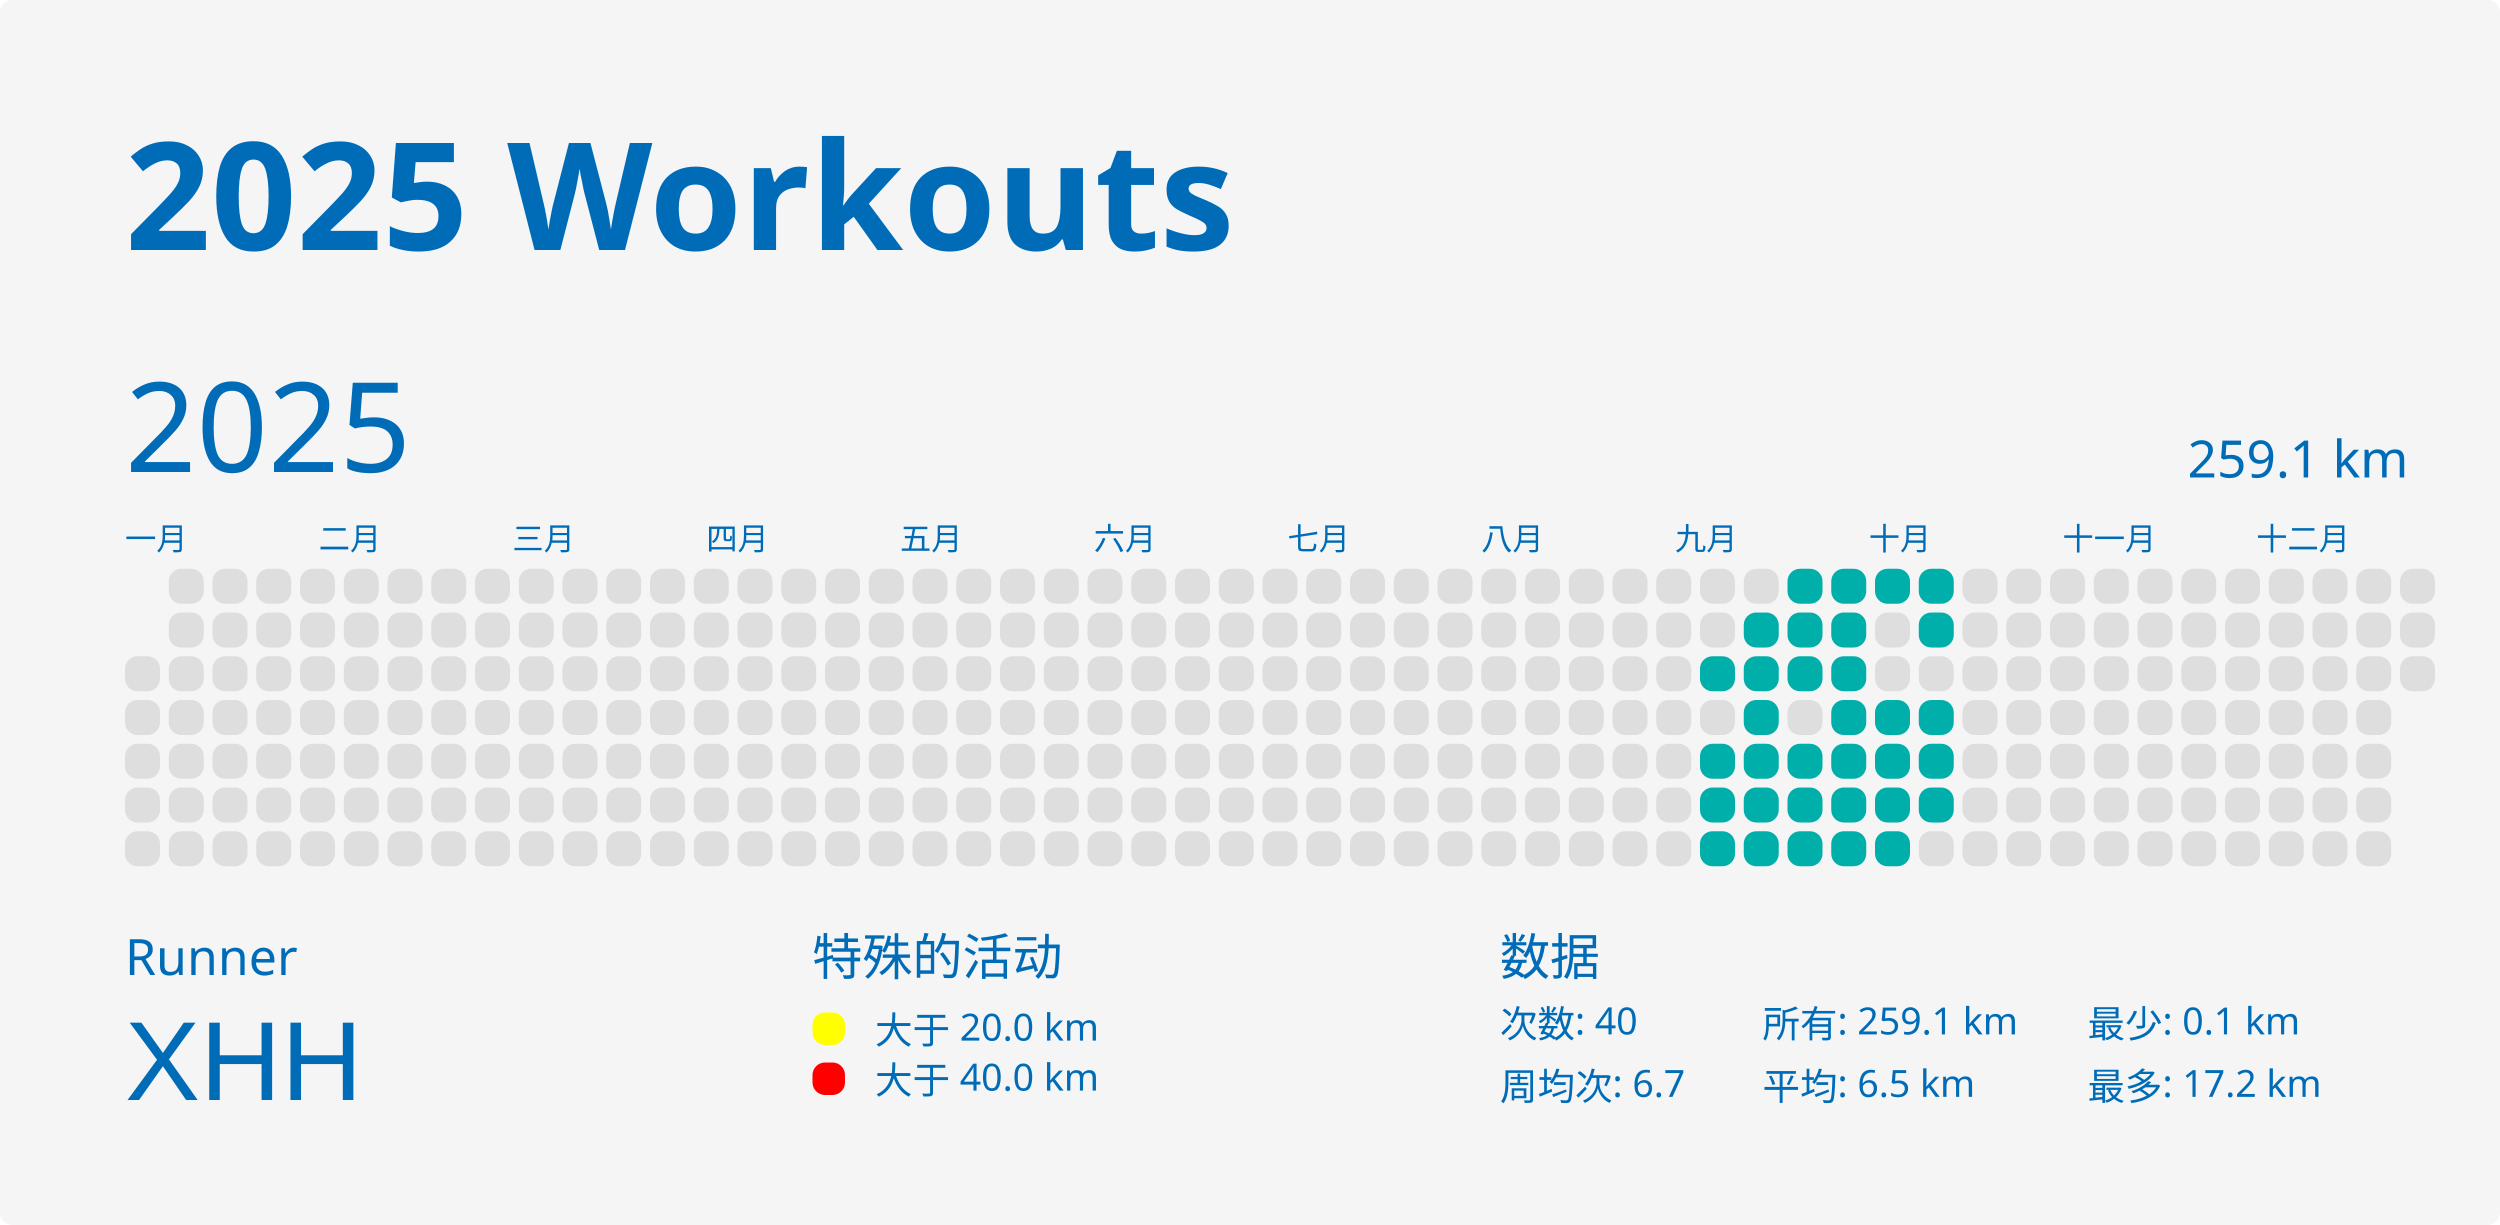
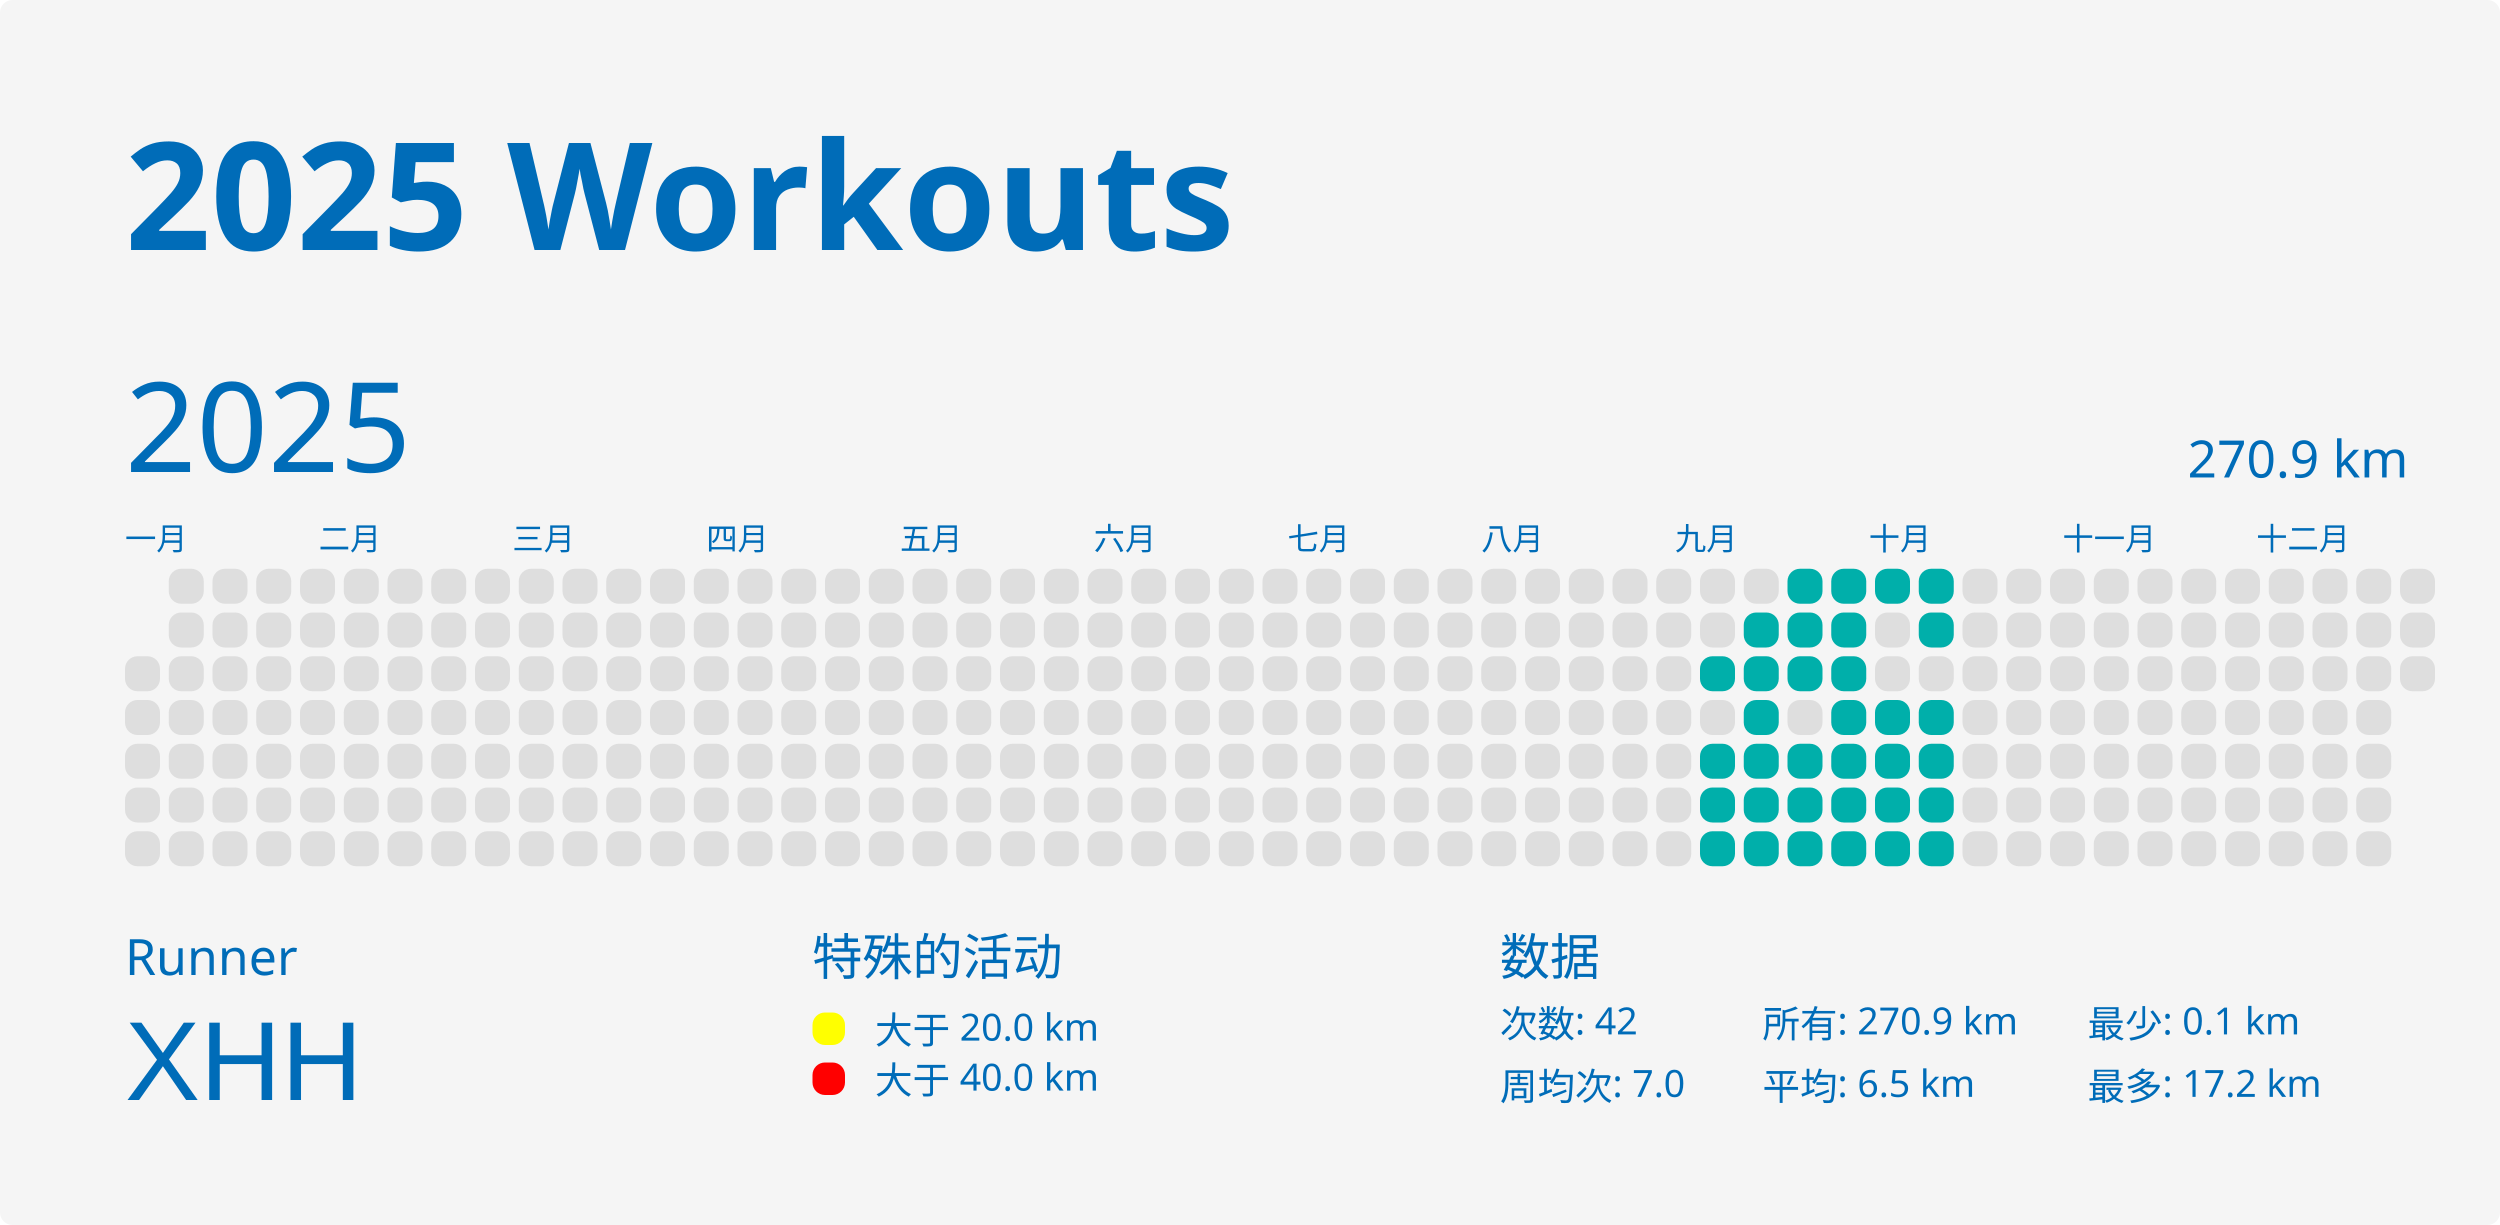
<svg xmlns="http://www.w3.org/2000/svg" baseProfile="full" height="98mm" version="1.1" viewBox="0,0,200,98" width="200mm">
  <defs />
  <rect fill="#f5f5f5" height="98" rx="1" ry="1" width="200" x="0" y="0" />
  <text fill="#006cb8" style="font-size:12px; font-family:MGI-Regular; font-weight:bold;" x="10" y="20">2025 Workouts</text>
  <text fill="#006cb8" style="font-size:4px; font-family:MGI-Regular" x="10" y="78">Runner</text>
  <text fill="#006cb8" style="font-size:9px; font-family:Arial" x="10" y="88">XHH</text>
  <text fill="#006cb8" style="font-size:4px; font-family:MGI-Regular" x="65" y="78">特殊的活动</text>
  <rect fill="yellow" height="2.6" rx="1" ry="1" width="2.6" x="65" y="81" />
  <text fill="#006cb8" style="font-size:3px; font-family:MGI-Regular" x="70" y="83.5">大于 20.0 km</text>
  <rect fill="red" height="2.6" rx="1" ry="1" width="2.6" x="65" y="85" />
  <text fill="#006cb8" style="font-size:3px; font-family:MGI-Regular" x="70" y="87.5">大于 40.0 km</text>
  <text fill="#006cb8" style="font-size:4px; font-family:MGI-Regular" x="120" y="78">数据</text>
-   <text fill="#006cb8" style="font-size:3px; font-family:MGI-Regular" x="120" y="83">次数: 40</text>
-   <text fill="#006cb8" style="font-size:3px; font-family:MGI-Regular" x="120" y="88">周均次: 6.7</text>
-   <text fill="#006cb8" style="font-size:3px; font-family:MGI-Regular" x="141" y="83">所有: 259.1 km</text>
+   <text fill="#006cb8" style="font-size:3px; font-family:MGI-Regular" x="120" y="83">次数: 42</text>
+   <text fill="#006cb8" style="font-size:3px; font-family:MGI-Regular" x="120" y="88">周均次: 7.0</text>
+   <text fill="#006cb8" style="font-size:3px; font-family:MGI-Regular" x="141" y="83">所有: 270.9 km</text>
  <text fill="#006cb8" style="font-size:3px; font-family:MGI-Regular" x="141" y="88">平均: 6.5 km</text>
  <text fill="#006cb8" style="font-size:3px; font-family:MGI-Regular" x="167" y="83">最少: 0.1 km</text>
  <text fill="#006cb8" style="font-size:3px; font-family:MGI-Regular" x="167" y="88">最多: 17.2 km</text>
  <text dominant-baseline="hanging" fill="#006cb8" style="font-size:10.0px; font-family:MGI-Regular;" x="10" y="30">2025</text>
-   <text dominant-baseline="hanging" fill="#006cb8" style="font-size:4.125px; font-family:MGI-Regular;" x="175" y="35">259.1 km</text>
+   <text dominant-baseline="hanging" fill="#006cb8" style="font-size:4.125px; font-family:MGI-Regular;" x="175" y="35">270.9 km</text>
  <text fill="#006cb8" style="font-size:2.5px; font-family:MGI-Regular" x="10.0" y="44">一月</text>
  <text fill="#006cb8" style="font-size:2.5px; font-family:MGI-Regular" x="25.5" y="44">二月</text>
  <text fill="#006cb8" style="font-size:2.5px; font-family:MGI-Regular" x="41.0" y="44">三月</text>
  <text fill="#006cb8" style="font-size:2.5px; font-family:MGI-Regular" x="56.5" y="44">四月</text>
  <text fill="#006cb8" style="font-size:2.5px; font-family:MGI-Regular" x="72.0" y="44">五月</text>
  <text fill="#006cb8" style="font-size:2.5px; font-family:MGI-Regular" x="87.5" y="44">六月</text>
  <text fill="#006cb8" style="font-size:2.5px; font-family:MGI-Regular" x="103.0" y="44">七月</text>
  <text fill="#006cb8" style="font-size:2.5px; font-family:MGI-Regular" x="118.5" y="44">八月</text>
  <text fill="#006cb8" style="font-size:2.5px; font-family:MGI-Regular" x="134.0" y="44">九月</text>
  <text fill="#006cb8" style="font-size:2.5px; font-family:MGI-Regular" x="149.5" y="44">十月</text>
  <text fill="#006cb8" style="font-size:2.5px; font-family:MGI-Regular" x="165.0" y="44">十一月</text>
  <text fill="#006cb8" style="font-size:2.5px; font-family:MGI-Regular" x="180.5" y="44">十二月</text>
  <rect fill="#dedede" height="2.8" rx="1" ry="1" width="2.8" x="10.0" y="52.5" />
  <rect fill="#dedede" height="2.8" rx="1" ry="1" width="2.8" x="10.0" y="56.0" />
  <rect fill="#dedede" height="2.8" rx="1" ry="1" width="2.8" x="10.0" y="59.5" />
  <rect fill="#dedede" height="2.8" rx="1" ry="1" width="2.8" x="10.0" y="63.0" />
  <rect fill="#dedede" height="2.8" rx="1" ry="1" width="2.8" x="10.0" y="66.5" />
  <rect fill="#dedede" height="2.8" rx="1" ry="1" width="2.8" x="13.5" y="45.5" />
  <rect fill="#dedede" height="2.8" rx="1" ry="1" width="2.8" x="13.5" y="49.0" />
  <rect fill="#dedede" height="2.8" rx="1" ry="1" width="2.8" x="13.5" y="52.5" />
  <rect fill="#dedede" height="2.8" rx="1" ry="1" width="2.8" x="13.5" y="56.0" />
  <rect fill="#dedede" height="2.8" rx="1" ry="1" width="2.8" x="13.5" y="59.5" />
  <rect fill="#dedede" height="2.8" rx="1" ry="1" width="2.8" x="13.5" y="63.0" />
  <rect fill="#dedede" height="2.8" rx="1" ry="1" width="2.8" x="13.5" y="66.5" />
  <rect fill="#dedede" height="2.8" rx="1" ry="1" width="2.8" x="17.0" y="45.5" />
  <rect fill="#dedede" height="2.8" rx="1" ry="1" width="2.8" x="17.0" y="49.0" />
  <rect fill="#dedede" height="2.8" rx="1" ry="1" width="2.8" x="17.0" y="52.5" />
  <rect fill="#dedede" height="2.8" rx="1" ry="1" width="2.8" x="17.0" y="56.0" />
  <rect fill="#dedede" height="2.8" rx="1" ry="1" width="2.8" x="17.0" y="59.5" />
  <rect fill="#dedede" height="2.8" rx="1" ry="1" width="2.8" x="17.0" y="63.0" />
  <rect fill="#dedede" height="2.8" rx="1" ry="1" width="2.8" x="17.0" y="66.5" />
  <rect fill="#dedede" height="2.8" rx="1" ry="1" width="2.8" x="20.5" y="45.5" />
  <rect fill="#dedede" height="2.8" rx="1" ry="1" width="2.8" x="20.5" y="49.0" />
  <rect fill="#dedede" height="2.8" rx="1" ry="1" width="2.8" x="20.5" y="52.5" />
  <rect fill="#dedede" height="2.8" rx="1" ry="1" width="2.8" x="20.5" y="56.0" />
  <rect fill="#dedede" height="2.8" rx="1" ry="1" width="2.8" x="20.5" y="59.5" />
  <rect fill="#dedede" height="2.8" rx="1" ry="1" width="2.8" x="20.5" y="63.0" />
  <rect fill="#dedede" height="2.8" rx="1" ry="1" width="2.8" x="20.5" y="66.5" />
  <rect fill="#dedede" height="2.8" rx="1" ry="1" width="2.8" x="24.0" y="45.5" />
  <rect fill="#dedede" height="2.8" rx="1" ry="1" width="2.8" x="24.0" y="49.0" />
  <rect fill="#dedede" height="2.8" rx="1" ry="1" width="2.8" x="24.0" y="52.5" />
  <rect fill="#dedede" height="2.8" rx="1" ry="1" width="2.8" x="24.0" y="56.0" />
  <rect fill="#dedede" height="2.8" rx="1" ry="1" width="2.8" x="24.0" y="59.5" />
  <rect fill="#dedede" height="2.8" rx="1" ry="1" width="2.8" x="24.0" y="63.0" />
  <rect fill="#dedede" height="2.8" rx="1" ry="1" width="2.8" x="24.0" y="66.5" />
  <rect fill="#dedede" height="2.8" rx="1" ry="1" width="2.8" x="27.5" y="45.5" />
  <rect fill="#dedede" height="2.8" rx="1" ry="1" width="2.8" x="27.5" y="49.0" />
  <rect fill="#dedede" height="2.8" rx="1" ry="1" width="2.8" x="27.5" y="52.5" />
  <rect fill="#dedede" height="2.8" rx="1" ry="1" width="2.8" x="27.5" y="56.0" />
  <rect fill="#dedede" height="2.8" rx="1" ry="1" width="2.8" x="27.5" y="59.5" />
  <rect fill="#dedede" height="2.8" rx="1" ry="1" width="2.8" x="27.5" y="63.0" />
  <rect fill="#dedede" height="2.8" rx="1" ry="1" width="2.8" x="27.5" y="66.5" />
  <rect fill="#dedede" height="2.8" rx="1" ry="1" width="2.8" x="31.0" y="45.5" />
  <rect fill="#dedede" height="2.8" rx="1" ry="1" width="2.8" x="31.0" y="49.0" />
  <rect fill="#dedede" height="2.8" rx="1" ry="1" width="2.8" x="31.0" y="52.5" />
  <rect fill="#dedede" height="2.8" rx="1" ry="1" width="2.8" x="31.0" y="56.0" />
  <rect fill="#dedede" height="2.8" rx="1" ry="1" width="2.8" x="31.0" y="59.5" />
  <rect fill="#dedede" height="2.8" rx="1" ry="1" width="2.8" x="31.0" y="63.0" />
  <rect fill="#dedede" height="2.8" rx="1" ry="1" width="2.8" x="31.0" y="66.5" />
  <rect fill="#dedede" height="2.8" rx="1" ry="1" width="2.8" x="34.5" y="45.5" />
  <rect fill="#dedede" height="2.8" rx="1" ry="1" width="2.8" x="34.5" y="49.0" />
  <rect fill="#dedede" height="2.8" rx="1" ry="1" width="2.8" x="34.5" y="52.5" />
  <rect fill="#dedede" height="2.8" rx="1" ry="1" width="2.8" x="34.5" y="56.0" />
  <rect fill="#dedede" height="2.8" rx="1" ry="1" width="2.8" x="34.5" y="59.5" />
  <rect fill="#dedede" height="2.8" rx="1" ry="1" width="2.8" x="34.5" y="63.0" />
  <rect fill="#dedede" height="2.8" rx="1" ry="1" width="2.8" x="34.5" y="66.5" />
  <rect fill="#dedede" height="2.8" rx="1" ry="1" width="2.8" x="38.0" y="45.5" />
  <rect fill="#dedede" height="2.8" rx="1" ry="1" width="2.8" x="38.0" y="49.0" />
  <rect fill="#dedede" height="2.8" rx="1" ry="1" width="2.8" x="38.0" y="52.5" />
  <rect fill="#dedede" height="2.8" rx="1" ry="1" width="2.8" x="38.0" y="56.0" />
  <rect fill="#dedede" height="2.8" rx="1" ry="1" width="2.8" x="38.0" y="59.5" />
  <rect fill="#dedede" height="2.8" rx="1" ry="1" width="2.8" x="38.0" y="63.0" />
  <rect fill="#dedede" height="2.8" rx="1" ry="1" width="2.8" x="38.0" y="66.5" />
  <rect fill="#dedede" height="2.8" rx="1" ry="1" width="2.8" x="41.5" y="45.5" />
  <rect fill="#dedede" height="2.8" rx="1" ry="1" width="2.8" x="41.5" y="49.0" />
  <rect fill="#dedede" height="2.8" rx="1" ry="1" width="2.8" x="41.5" y="52.5" />
  <rect fill="#dedede" height="2.8" rx="1" ry="1" width="2.8" x="41.5" y="56.0" />
  <rect fill="#dedede" height="2.8" rx="1" ry="1" width="2.8" x="41.5" y="59.5" />
  <rect fill="#dedede" height="2.8" rx="1" ry="1" width="2.8" x="41.5" y="63.0" />
  <rect fill="#dedede" height="2.8" rx="1" ry="1" width="2.8" x="41.5" y="66.5" />
  <rect fill="#dedede" height="2.8" rx="1" ry="1" width="2.8" x="45.0" y="45.5" />
  <rect fill="#dedede" height="2.8" rx="1" ry="1" width="2.8" x="45.0" y="49.0" />
  <rect fill="#dedede" height="2.8" rx="1" ry="1" width="2.8" x="45.0" y="52.5" />
  <rect fill="#dedede" height="2.8" rx="1" ry="1" width="2.8" x="45.0" y="56.0" />
  <rect fill="#dedede" height="2.8" rx="1" ry="1" width="2.8" x="45.0" y="59.5" />
  <rect fill="#dedede" height="2.8" rx="1" ry="1" width="2.8" x="45.0" y="63.0" />
  <rect fill="#dedede" height="2.8" rx="1" ry="1" width="2.8" x="45.0" y="66.5" />
  <rect fill="#dedede" height="2.8" rx="1" ry="1" width="2.8" x="48.5" y="45.5" />
  <rect fill="#dedede" height="2.8" rx="1" ry="1" width="2.8" x="48.5" y="49.0" />
  <rect fill="#dedede" height="2.8" rx="1" ry="1" width="2.8" x="48.5" y="52.5" />
  <rect fill="#dedede" height="2.8" rx="1" ry="1" width="2.8" x="48.5" y="56.0" />
  <rect fill="#dedede" height="2.8" rx="1" ry="1" width="2.8" x="48.5" y="59.5" />
  <rect fill="#dedede" height="2.8" rx="1" ry="1" width="2.8" x="48.5" y="63.0" />
  <rect fill="#dedede" height="2.8" rx="1" ry="1" width="2.8" x="48.5" y="66.5" />
  <rect fill="#dedede" height="2.8" rx="1" ry="1" width="2.8" x="52.0" y="45.5" />
  <rect fill="#dedede" height="2.8" rx="1" ry="1" width="2.8" x="52.0" y="49.0" />
  <rect fill="#dedede" height="2.8" rx="1" ry="1" width="2.8" x="52.0" y="52.5" />
  <rect fill="#dedede" height="2.8" rx="1" ry="1" width="2.8" x="52.0" y="56.0" />
  <rect fill="#dedede" height="2.8" rx="1" ry="1" width="2.8" x="52.0" y="59.5" />
  <rect fill="#dedede" height="2.8" rx="1" ry="1" width="2.8" x="52.0" y="63.0" />
  <rect fill="#dedede" height="2.8" rx="1" ry="1" width="2.8" x="52.0" y="66.5" />
  <rect fill="#dedede" height="2.8" rx="1" ry="1" width="2.8" x="55.5" y="45.5" />
  <rect fill="#dedede" height="2.8" rx="1" ry="1" width="2.8" x="55.5" y="49.0" />
  <rect fill="#dedede" height="2.8" rx="1" ry="1" width="2.8" x="55.5" y="52.5" />
  <rect fill="#dedede" height="2.8" rx="1" ry="1" width="2.8" x="55.5" y="56.0" />
  <rect fill="#dedede" height="2.8" rx="1" ry="1" width="2.8" x="55.5" y="59.5" />
  <rect fill="#dedede" height="2.8" rx="1" ry="1" width="2.8" x="55.5" y="63.0" />
  <rect fill="#dedede" height="2.8" rx="1" ry="1" width="2.8" x="55.5" y="66.5" />
  <rect fill="#dedede" height="2.8" rx="1" ry="1" width="2.8" x="59.0" y="45.5" />
  <rect fill="#dedede" height="2.8" rx="1" ry="1" width="2.8" x="59.0" y="49.0" />
  <rect fill="#dedede" height="2.8" rx="1" ry="1" width="2.8" x="59.0" y="52.5" />
  <rect fill="#dedede" height="2.8" rx="1" ry="1" width="2.8" x="59.0" y="56.0" />
  <rect fill="#dedede" height="2.8" rx="1" ry="1" width="2.8" x="59.0" y="59.5" />
  <rect fill="#dedede" height="2.8" rx="1" ry="1" width="2.8" x="59.0" y="63.0" />
  <rect fill="#dedede" height="2.8" rx="1" ry="1" width="2.8" x="59.0" y="66.5" />
  <rect fill="#dedede" height="2.8" rx="1" ry="1" width="2.8" x="62.5" y="45.5" />
  <rect fill="#dedede" height="2.8" rx="1" ry="1" width="2.8" x="62.5" y="49.0" />
  <rect fill="#dedede" height="2.8" rx="1" ry="1" width="2.8" x="62.5" y="52.5" />
  <rect fill="#dedede" height="2.8" rx="1" ry="1" width="2.8" x="62.5" y="56.0" />
  <rect fill="#dedede" height="2.8" rx="1" ry="1" width="2.8" x="62.5" y="59.5" />
  <rect fill="#dedede" height="2.8" rx="1" ry="1" width="2.8" x="62.5" y="63.0" />
  <rect fill="#dedede" height="2.8" rx="1" ry="1" width="2.8" x="62.5" y="66.5" />
  <rect fill="#dedede" height="2.8" rx="1" ry="1" width="2.8" x="66.0" y="45.5" />
  <rect fill="#dedede" height="2.8" rx="1" ry="1" width="2.8" x="66.0" y="49.0" />
  <rect fill="#dedede" height="2.8" rx="1" ry="1" width="2.8" x="66.0" y="52.5" />
  <rect fill="#dedede" height="2.8" rx="1" ry="1" width="2.8" x="66.0" y="56.0" />
  <rect fill="#dedede" height="2.8" rx="1" ry="1" width="2.8" x="66.0" y="59.5" />
  <rect fill="#dedede" height="2.8" rx="1" ry="1" width="2.8" x="66.0" y="63.0" />
  <rect fill="#dedede" height="2.8" rx="1" ry="1" width="2.8" x="66.0" y="66.5" />
  <rect fill="#dedede" height="2.8" rx="1" ry="1" width="2.8" x="69.5" y="45.5" />
  <rect fill="#dedede" height="2.8" rx="1" ry="1" width="2.8" x="69.5" y="49.0" />
  <rect fill="#dedede" height="2.8" rx="1" ry="1" width="2.8" x="69.5" y="52.5" />
  <rect fill="#dedede" height="2.8" rx="1" ry="1" width="2.8" x="69.5" y="56.0" />
  <rect fill="#dedede" height="2.8" rx="1" ry="1" width="2.8" x="69.5" y="59.5" />
  <rect fill="#dedede" height="2.8" rx="1" ry="1" width="2.8" x="69.5" y="63.0" />
  <rect fill="#dedede" height="2.8" rx="1" ry="1" width="2.8" x="69.5" y="66.5" />
  <rect fill="#dedede" height="2.8" rx="1" ry="1" width="2.8" x="73.0" y="45.5" />
  <rect fill="#dedede" height="2.8" rx="1" ry="1" width="2.8" x="73.0" y="49.0" />
  <rect fill="#dedede" height="2.8" rx="1" ry="1" width="2.8" x="73.0" y="52.5" />
  <rect fill="#dedede" height="2.8" rx="1" ry="1" width="2.8" x="73.0" y="56.0" />
  <rect fill="#dedede" height="2.8" rx="1" ry="1" width="2.8" x="73.0" y="59.5" />
  <rect fill="#dedede" height="2.8" rx="1" ry="1" width="2.8" x="73.0" y="63.0" />
  <rect fill="#dedede" height="2.8" rx="1" ry="1" width="2.8" x="73.0" y="66.5" />
  <rect fill="#dedede" height="2.8" rx="1" ry="1" width="2.8" x="76.5" y="45.5" />
  <rect fill="#dedede" height="2.8" rx="1" ry="1" width="2.8" x="76.5" y="49.0" />
  <rect fill="#dedede" height="2.8" rx="1" ry="1" width="2.8" x="76.5" y="52.5" />
  <rect fill="#dedede" height="2.8" rx="1" ry="1" width="2.8" x="76.5" y="56.0" />
  <rect fill="#dedede" height="2.8" rx="1" ry="1" width="2.8" x="76.5" y="59.5" />
  <rect fill="#dedede" height="2.8" rx="1" ry="1" width="2.8" x="76.5" y="63.0" />
  <rect fill="#dedede" height="2.8" rx="1" ry="1" width="2.8" x="76.5" y="66.5" />
  <rect fill="#dedede" height="2.8" rx="1" ry="1" width="2.8" x="80.0" y="45.5" />
  <rect fill="#dedede" height="2.8" rx="1" ry="1" width="2.8" x="80.0" y="49.0" />
  <rect fill="#dedede" height="2.8" rx="1" ry="1" width="2.8" x="80.0" y="52.5" />
  <rect fill="#dedede" height="2.8" rx="1" ry="1" width="2.8" x="80.0" y="56.0" />
  <rect fill="#dedede" height="2.8" rx="1" ry="1" width="2.8" x="80.0" y="59.5" />
  <rect fill="#dedede" height="2.8" rx="1" ry="1" width="2.8" x="80.0" y="63.0" />
  <rect fill="#dedede" height="2.8" rx="1" ry="1" width="2.8" x="80.0" y="66.5" />
  <rect fill="#dedede" height="2.8" rx="1" ry="1" width="2.8" x="83.5" y="45.5" />
  <rect fill="#dedede" height="2.8" rx="1" ry="1" width="2.8" x="83.5" y="49.0" />
  <rect fill="#dedede" height="2.8" rx="1" ry="1" width="2.8" x="83.5" y="52.5" />
  <rect fill="#dedede" height="2.8" rx="1" ry="1" width="2.8" x="83.5" y="56.0" />
  <rect fill="#dedede" height="2.8" rx="1" ry="1" width="2.8" x="83.5" y="59.5" />
  <rect fill="#dedede" height="2.8" rx="1" ry="1" width="2.8" x="83.5" y="63.0" />
  <rect fill="#dedede" height="2.8" rx="1" ry="1" width="2.8" x="83.5" y="66.5" />
  <rect fill="#dedede" height="2.8" rx="1" ry="1" width="2.8" x="87.0" y="45.5" />
  <rect fill="#dedede" height="2.8" rx="1" ry="1" width="2.8" x="87.0" y="49.0" />
  <rect fill="#dedede" height="2.8" rx="1" ry="1" width="2.8" x="87.0" y="52.5" />
  <rect fill="#dedede" height="2.8" rx="1" ry="1" width="2.8" x="87.0" y="56.0" />
  <rect fill="#dedede" height="2.8" rx="1" ry="1" width="2.8" x="87.0" y="59.5" />
  <rect fill="#dedede" height="2.8" rx="1" ry="1" width="2.8" x="87.0" y="63.0" />
  <rect fill="#dedede" height="2.8" rx="1" ry="1" width="2.8" x="87.0" y="66.5" />
  <rect fill="#dedede" height="2.8" rx="1" ry="1" width="2.8" x="90.5" y="45.5" />
  <rect fill="#dedede" height="2.8" rx="1" ry="1" width="2.8" x="90.5" y="49.0" />
  <rect fill="#dedede" height="2.8" rx="1" ry="1" width="2.8" x="90.5" y="52.5" />
  <rect fill="#dedede" height="2.8" rx="1" ry="1" width="2.8" x="90.5" y="56.0" />
  <rect fill="#dedede" height="2.8" rx="1" ry="1" width="2.8" x="90.5" y="59.5" />
  <rect fill="#dedede" height="2.8" rx="1" ry="1" width="2.8" x="90.5" y="63.0" />
  <rect fill="#dedede" height="2.8" rx="1" ry="1" width="2.8" x="90.5" y="66.5" />
  <rect fill="#dedede" height="2.8" rx="1" ry="1" width="2.8" x="94.0" y="45.5" />
  <rect fill="#dedede" height="2.8" rx="1" ry="1" width="2.8" x="94.0" y="49.0" />
  <rect fill="#dedede" height="2.8" rx="1" ry="1" width="2.8" x="94.0" y="52.5" />
  <rect fill="#dedede" height="2.8" rx="1" ry="1" width="2.8" x="94.0" y="56.0" />
  <rect fill="#dedede" height="2.8" rx="1" ry="1" width="2.8" x="94.0" y="59.5" />
  <rect fill="#dedede" height="2.8" rx="1" ry="1" width="2.8" x="94.0" y="63.0" />
  <rect fill="#dedede" height="2.8" rx="1" ry="1" width="2.8" x="94.0" y="66.5" />
  <rect fill="#dedede" height="2.8" rx="1" ry="1" width="2.8" x="97.5" y="45.5" />
  <rect fill="#dedede" height="2.8" rx="1" ry="1" width="2.8" x="97.5" y="49.0" />
  <rect fill="#dedede" height="2.8" rx="1" ry="1" width="2.8" x="97.5" y="52.5" />
  <rect fill="#dedede" height="2.8" rx="1" ry="1" width="2.8" x="97.5" y="56.0" />
  <rect fill="#dedede" height="2.8" rx="1" ry="1" width="2.8" x="97.5" y="59.5" />
  <rect fill="#dedede" height="2.8" rx="1" ry="1" width="2.8" x="97.5" y="63.0" />
  <rect fill="#dedede" height="2.8" rx="1" ry="1" width="2.8" x="97.5" y="66.5" />
  <rect fill="#dedede" height="2.8" rx="1" ry="1" width="2.8" x="101.0" y="45.5" />
  <rect fill="#dedede" height="2.8" rx="1" ry="1" width="2.8" x="101.0" y="49.0" />
  <rect fill="#dedede" height="2.8" rx="1" ry="1" width="2.8" x="101.0" y="52.5" />
  <rect fill="#dedede" height="2.8" rx="1" ry="1" width="2.8" x="101.0" y="56.0" />
  <rect fill="#dedede" height="2.8" rx="1" ry="1" width="2.8" x="101.0" y="59.5" />
  <rect fill="#dedede" height="2.8" rx="1" ry="1" width="2.8" x="101.0" y="63.0" />
  <rect fill="#dedede" height="2.8" rx="1" ry="1" width="2.8" x="101.0" y="66.5" />
  <rect fill="#dedede" height="2.8" rx="1" ry="1" width="2.8" x="104.5" y="45.5" />
  <rect fill="#dedede" height="2.8" rx="1" ry="1" width="2.8" x="104.5" y="49.0" />
  <rect fill="#dedede" height="2.8" rx="1" ry="1" width="2.8" x="104.5" y="52.5" />
  <rect fill="#dedede" height="2.8" rx="1" ry="1" width="2.8" x="104.5" y="56.0" />
  <rect fill="#dedede" height="2.8" rx="1" ry="1" width="2.8" x="104.5" y="59.5" />
  <rect fill="#dedede" height="2.8" rx="1" ry="1" width="2.8" x="104.5" y="63.0" />
  <rect fill="#dedede" height="2.8" rx="1" ry="1" width="2.8" x="104.5" y="66.5" />
  <rect fill="#dedede" height="2.8" rx="1" ry="1" width="2.8" x="108.0" y="45.5" />
  <rect fill="#dedede" height="2.8" rx="1" ry="1" width="2.8" x="108.0" y="49.0" />
  <rect fill="#dedede" height="2.8" rx="1" ry="1" width="2.8" x="108.0" y="52.5" />
  <rect fill="#dedede" height="2.8" rx="1" ry="1" width="2.8" x="108.0" y="56.0" />
  <rect fill="#dedede" height="2.8" rx="1" ry="1" width="2.8" x="108.0" y="59.5" />
  <rect fill="#dedede" height="2.8" rx="1" ry="1" width="2.8" x="108.0" y="63.0" />
  <rect fill="#dedede" height="2.8" rx="1" ry="1" width="2.8" x="108.0" y="66.5" />
  <rect fill="#dedede" height="2.8" rx="1" ry="1" width="2.8" x="111.5" y="45.5" />
  <rect fill="#dedede" height="2.8" rx="1" ry="1" width="2.8" x="111.5" y="49.0" />
  <rect fill="#dedede" height="2.8" rx="1" ry="1" width="2.8" x="111.5" y="52.5" />
  <rect fill="#dedede" height="2.8" rx="1" ry="1" width="2.8" x="111.5" y="56.0" />
  <rect fill="#dedede" height="2.8" rx="1" ry="1" width="2.8" x="111.5" y="59.5" />
  <rect fill="#dedede" height="2.8" rx="1" ry="1" width="2.8" x="111.5" y="63.0" />
  <rect fill="#dedede" height="2.8" rx="1" ry="1" width="2.8" x="111.5" y="66.5" />
  <rect fill="#dedede" height="2.8" rx="1" ry="1" width="2.8" x="115.0" y="45.5" />
  <rect fill="#dedede" height="2.8" rx="1" ry="1" width="2.8" x="115.0" y="49.0" />
  <rect fill="#dedede" height="2.8" rx="1" ry="1" width="2.8" x="115.0" y="52.5" />
  <rect fill="#dedede" height="2.8" rx="1" ry="1" width="2.8" x="115.0" y="56.0" />
  <rect fill="#dedede" height="2.8" rx="1" ry="1" width="2.8" x="115.0" y="59.5" />
  <rect fill="#dedede" height="2.8" rx="1" ry="1" width="2.8" x="115.0" y="63.0" />
  <rect fill="#dedede" height="2.8" rx="1" ry="1" width="2.8" x="115.0" y="66.5" />
  <rect fill="#dedede" height="2.8" rx="1" ry="1" width="2.8" x="118.5" y="45.5" />
  <rect fill="#dedede" height="2.8" rx="1" ry="1" width="2.8" x="118.5" y="49.0" />
  <rect fill="#dedede" height="2.8" rx="1" ry="1" width="2.8" x="118.5" y="52.5" />
  <rect fill="#dedede" height="2.8" rx="1" ry="1" width="2.8" x="118.5" y="56.0" />
  <rect fill="#dedede" height="2.8" rx="1" ry="1" width="2.8" x="118.5" y="59.5" />
  <rect fill="#dedede" height="2.8" rx="1" ry="1" width="2.8" x="118.5" y="63.0" />
  <rect fill="#dedede" height="2.8" rx="1" ry="1" width="2.8" x="118.5" y="66.5" />
  <rect fill="#dedede" height="2.8" rx="1" ry="1" width="2.8" x="122.0" y="45.5" />
  <rect fill="#dedede" height="2.8" rx="1" ry="1" width="2.8" x="122.0" y="49.0" />
  <rect fill="#dedede" height="2.8" rx="1" ry="1" width="2.8" x="122.0" y="52.5" />
  <rect fill="#dedede" height="2.8" rx="1" ry="1" width="2.8" x="122.0" y="56.0" />
  <rect fill="#dedede" height="2.8" rx="1" ry="1" width="2.8" x="122.0" y="59.5" />
  <rect fill="#dedede" height="2.8" rx="1" ry="1" width="2.8" x="122.0" y="63.0" />
  <rect fill="#dedede" height="2.8" rx="1" ry="1" width="2.8" x="122.0" y="66.5" />
  <rect fill="#dedede" height="2.8" rx="1" ry="1" width="2.8" x="125.5" y="45.5" />
  <rect fill="#dedede" height="2.8" rx="1" ry="1" width="2.8" x="125.5" y="49.0" />
  <rect fill="#dedede" height="2.8" rx="1" ry="1" width="2.8" x="125.5" y="52.5" />
  <rect fill="#dedede" height="2.8" rx="1" ry="1" width="2.8" x="125.5" y="56.0" />
  <rect fill="#dedede" height="2.8" rx="1" ry="1" width="2.8" x="125.5" y="59.5" />
  <rect fill="#dedede" height="2.8" rx="1" ry="1" width="2.8" x="125.5" y="63.0" />
  <rect fill="#dedede" height="2.8" rx="1" ry="1" width="2.8" x="125.5" y="66.5" />
  <rect fill="#dedede" height="2.8" rx="1" ry="1" width="2.8" x="129.0" y="45.5" />
  <rect fill="#dedede" height="2.8" rx="1" ry="1" width="2.8" x="129.0" y="49.0" />
  <rect fill="#dedede" height="2.8" rx="1" ry="1" width="2.8" x="129.0" y="52.5" />
  <rect fill="#dedede" height="2.8" rx="1" ry="1" width="2.8" x="129.0" y="56.0" />
  <rect fill="#dedede" height="2.8" rx="1" ry="1" width="2.8" x="129.0" y="59.5" />
  <rect fill="#dedede" height="2.8" rx="1" ry="1" width="2.8" x="129.0" y="63.0" />
  <rect fill="#dedede" height="2.8" rx="1" ry="1" width="2.8" x="129.0" y="66.5" />
  <rect fill="#dedede" height="2.8" rx="1" ry="1" width="2.8" x="132.5" y="45.5" />
  <rect fill="#dedede" height="2.8" rx="1" ry="1" width="2.8" x="132.5" y="49.0" />
  <rect fill="#dedede" height="2.8" rx="1" ry="1" width="2.8" x="132.5" y="52.5" />
  <rect fill="#dedede" height="2.8" rx="1" ry="1" width="2.8" x="132.5" y="56.0" />
  <rect fill="#dedede" height="2.8" rx="1" ry="1" width="2.8" x="132.5" y="59.5" />
  <rect fill="#dedede" height="2.8" rx="1" ry="1" width="2.8" x="132.5" y="63.0" />
  <rect fill="#dedede" height="2.8" rx="1" ry="1" width="2.8" x="132.5" y="66.5" />
  <rect fill="#dedede" height="2.8" rx="1" ry="1" width="2.8" x="136.0" y="45.5" />
  <rect fill="#dedede" height="2.8" rx="1" ry="1" width="2.8" x="136.0" y="49.0" />
  <rect fill="#00AFAA" height="2.8" rx="1" ry="1" width="2.8" x="136.0" y="52.5" />
  <rect fill="#dedede" height="2.8" rx="1" ry="1" width="2.8" x="136.0" y="56.0" />
  <rect fill="#00AFAA" height="2.8" rx="1" ry="1" width="2.8" x="136.0" y="59.5" />
  <rect fill="#00AFAA" height="2.8" rx="1" ry="1" width="2.8" x="136.0" y="63.0" />
  <rect fill="#00AFAA" height="2.8" rx="1" ry="1" width="2.8" x="136.0" y="66.5" />
  <rect fill="#dedede" height="2.8" rx="1" ry="1" width="2.8" x="139.5" y="45.5" />
  <rect fill="#00AFAA" height="2.8" rx="1" ry="1" width="2.8" x="139.5" y="49.0" />
  <rect fill="#00AFAA" height="2.8" rx="1" ry="1" width="2.8" x="139.5" y="52.5" />
  <rect fill="#00AFAA" height="2.8" rx="1" ry="1" width="2.8" x="139.5" y="56.0" />
  <rect fill="#00AFAA" height="2.8" rx="1" ry="1" width="2.8" x="139.5" y="59.5" />
  <rect fill="#00AFAA" height="2.8" rx="1" ry="1" width="2.8" x="139.5" y="63.0" />
  <rect fill="#00AFAA" height="2.8" rx="1" ry="1" width="2.8" x="139.5" y="66.5" />
  <rect fill="#00AFAA" height="2.8" rx="1" ry="1" width="2.8" x="143.0" y="45.5" />
  <rect fill="#00AFAA" height="2.8" rx="1" ry="1" width="2.8" x="143.0" y="49.0" />
  <rect fill="#00AFAA" height="2.8" rx="1" ry="1" width="2.8" x="143.0" y="52.5" />
  <rect fill="#dedede" height="2.8" rx="1" ry="1" width="2.8" x="143.0" y="56.0" />
  <rect fill="#00AFAA" height="2.8" rx="1" ry="1" width="2.8" x="143.0" y="59.5" />
  <rect fill="#00AFAA" height="2.8" rx="1" ry="1" width="2.8" x="143.0" y="63.0" />
  <rect fill="#00AFAA" height="2.8" rx="1" ry="1" width="2.8" x="143.0" y="66.5" />
  <rect fill="#00AFAA" height="2.8" rx="1" ry="1" width="2.8" x="146.5" y="45.5" />
  <rect fill="#00AFAA" height="2.8" rx="1" ry="1" width="2.8" x="146.5" y="49.0" />
  <rect fill="#00AFAA" height="2.8" rx="1" ry="1" width="2.8" x="146.5" y="52.5" />
  <rect fill="#00AFAA" height="2.8" rx="1" ry="1" width="2.8" x="146.5" y="56.0" />
  <rect fill="#00AFAA" height="2.8" rx="1" ry="1" width="2.8" x="146.5" y="59.5" />
  <rect fill="#00AFAA" height="2.8" rx="1" ry="1" width="2.8" x="146.5" y="63.0" />
  <rect fill="#00AFAA" height="2.8" rx="1" ry="1" width="2.8" x="146.5" y="66.5" />
  <rect fill="#00AFAA" height="2.8" rx="1" ry="1" width="2.8" x="150.0" y="45.5" />
  <rect fill="#dedede" height="2.8" rx="1" ry="1" width="2.8" x="150.0" y="49.0" />
  <rect fill="#dedede" height="2.8" rx="1" ry="1" width="2.8" x="150.0" y="52.5" />
  <rect fill="#00AFAA" height="2.8" rx="1" ry="1" width="2.8" x="150.0" y="56.0" />
  <rect fill="#00AFAA" height="2.8" rx="1" ry="1" width="2.8" x="150.0" y="59.5" />
  <rect fill="#00AFAA" height="2.8" rx="1" ry="1" width="2.8" x="150.0" y="63.0" />
  <rect fill="#00AFAA" height="2.8" rx="1" ry="1" width="2.8" x="150.0" y="66.5" />
  <rect fill="#00AFAA" height="2.8" rx="1" ry="1" width="2.8" x="153.5" y="45.5" />
  <rect fill="#00AFAA" height="2.8" rx="1" ry="1" width="2.8" x="153.5" y="49.0" />
  <rect fill="#dedede" height="2.8" rx="1" ry="1" width="2.8" x="153.5" y="52.5" />
  <rect fill="#00AFAA" height="2.8" rx="1" ry="1" width="2.8" x="153.5" y="56.0" />
  <rect fill="#00AFAA" height="2.8" rx="1" ry="1" width="2.8" x="153.5" y="59.5" />
  <rect fill="#00AFAA" height="2.8" rx="1" ry="1" width="2.8" x="153.5" y="63.0" />
-   <rect fill="#dedede" height="2.8" rx="1" ry="1" width="2.8" x="153.5" y="66.5" />
+   <rect fill="#00AFAA" height="2.8" rx="1" ry="1" width="2.8" x="153.5" y="66.5" />
  <rect fill="#dedede" height="2.8" rx="1" ry="1" width="2.8" x="157.0" y="45.5" />
  <rect fill="#dedede" height="2.8" rx="1" ry="1" width="2.8" x="157.0" y="49.0" />
  <rect fill="#dedede" height="2.8" rx="1" ry="1" width="2.8" x="157.0" y="52.5" />
  <rect fill="#dedede" height="2.8" rx="1" ry="1" width="2.8" x="157.0" y="56.0" />
  <rect fill="#dedede" height="2.8" rx="1" ry="1" width="2.8" x="157.0" y="59.5" />
  <rect fill="#dedede" height="2.8" rx="1" ry="1" width="2.8" x="157.0" y="63.0" />
  <rect fill="#dedede" height="2.8" rx="1" ry="1" width="2.8" x="157.0" y="66.5" />
  <rect fill="#dedede" height="2.8" rx="1" ry="1" width="2.8" x="160.5" y="45.5" />
  <rect fill="#dedede" height="2.8" rx="1" ry="1" width="2.8" x="160.5" y="49.0" />
  <rect fill="#dedede" height="2.8" rx="1" ry="1" width="2.8" x="160.5" y="52.5" />
  <rect fill="#dedede" height="2.8" rx="1" ry="1" width="2.8" x="160.5" y="56.0" />
  <rect fill="#dedede" height="2.8" rx="1" ry="1" width="2.8" x="160.5" y="59.5" />
  <rect fill="#dedede" height="2.8" rx="1" ry="1" width="2.8" x="160.5" y="63.0" />
  <rect fill="#dedede" height="2.8" rx="1" ry="1" width="2.8" x="160.5" y="66.5" />
  <rect fill="#dedede" height="2.8" rx="1" ry="1" width="2.8" x="164.0" y="45.5" />
  <rect fill="#dedede" height="2.8" rx="1" ry="1" width="2.8" x="164.0" y="49.0" />
  <rect fill="#dedede" height="2.8" rx="1" ry="1" width="2.8" x="164.0" y="52.5" />
  <rect fill="#dedede" height="2.8" rx="1" ry="1" width="2.8" x="164.0" y="56.0" />
  <rect fill="#dedede" height="2.8" rx="1" ry="1" width="2.8" x="164.0" y="59.5" />
  <rect fill="#dedede" height="2.8" rx="1" ry="1" width="2.8" x="164.0" y="63.0" />
  <rect fill="#dedede" height="2.8" rx="1" ry="1" width="2.8" x="164.0" y="66.5" />
  <rect fill="#dedede" height="2.8" rx="1" ry="1" width="2.8" x="167.5" y="45.5" />
  <rect fill="#dedede" height="2.8" rx="1" ry="1" width="2.8" x="167.5" y="49.0" />
  <rect fill="#dedede" height="2.8" rx="1" ry="1" width="2.8" x="167.5" y="52.5" />
  <rect fill="#dedede" height="2.8" rx="1" ry="1" width="2.8" x="167.5" y="56.0" />
  <rect fill="#dedede" height="2.8" rx="1" ry="1" width="2.8" x="167.5" y="59.5" />
  <rect fill="#dedede" height="2.8" rx="1" ry="1" width="2.8" x="167.5" y="63.0" />
  <rect fill="#dedede" height="2.8" rx="1" ry="1" width="2.8" x="167.5" y="66.5" />
  <rect fill="#dedede" height="2.8" rx="1" ry="1" width="2.8" x="171.0" y="45.5" />
  <rect fill="#dedede" height="2.8" rx="1" ry="1" width="2.8" x="171.0" y="49.0" />
  <rect fill="#dedede" height="2.8" rx="1" ry="1" width="2.8" x="171.0" y="52.5" />
  <rect fill="#dedede" height="2.8" rx="1" ry="1" width="2.8" x="171.0" y="56.0" />
  <rect fill="#dedede" height="2.8" rx="1" ry="1" width="2.8" x="171.0" y="59.5" />
  <rect fill="#dedede" height="2.8" rx="1" ry="1" width="2.8" x="171.0" y="63.0" />
  <rect fill="#dedede" height="2.8" rx="1" ry="1" width="2.8" x="171.0" y="66.5" />
  <rect fill="#dedede" height="2.8" rx="1" ry="1" width="2.8" x="174.5" y="45.5" />
  <rect fill="#dedede" height="2.8" rx="1" ry="1" width="2.8" x="174.5" y="49.0" />
  <rect fill="#dedede" height="2.8" rx="1" ry="1" width="2.8" x="174.5" y="52.5" />
  <rect fill="#dedede" height="2.8" rx="1" ry="1" width="2.8" x="174.5" y="56.0" />
  <rect fill="#dedede" height="2.8" rx="1" ry="1" width="2.8" x="174.5" y="59.5" />
  <rect fill="#dedede" height="2.8" rx="1" ry="1" width="2.8" x="174.5" y="63.0" />
  <rect fill="#dedede" height="2.8" rx="1" ry="1" width="2.8" x="174.5" y="66.5" />
  <rect fill="#dedede" height="2.8" rx="1" ry="1" width="2.8" x="178.0" y="45.5" />
  <rect fill="#dedede" height="2.8" rx="1" ry="1" width="2.8" x="178.0" y="49.0" />
  <rect fill="#dedede" height="2.8" rx="1" ry="1" width="2.8" x="178.0" y="52.5" />
  <rect fill="#dedede" height="2.8" rx="1" ry="1" width="2.8" x="178.0" y="56.0" />
  <rect fill="#dedede" height="2.8" rx="1" ry="1" width="2.8" x="178.0" y="59.5" />
  <rect fill="#dedede" height="2.8" rx="1" ry="1" width="2.8" x="178.0" y="63.0" />
  <rect fill="#dedede" height="2.8" rx="1" ry="1" width="2.8" x="178.0" y="66.5" />
  <rect fill="#dedede" height="2.8" rx="1" ry="1" width="2.8" x="181.5" y="45.5" />
  <rect fill="#dedede" height="2.8" rx="1" ry="1" width="2.8" x="181.5" y="49.0" />
  <rect fill="#dedede" height="2.8" rx="1" ry="1" width="2.8" x="181.5" y="52.5" />
  <rect fill="#dedede" height="2.8" rx="1" ry="1" width="2.8" x="181.5" y="56.0" />
  <rect fill="#dedede" height="2.8" rx="1" ry="1" width="2.8" x="181.5" y="59.5" />
  <rect fill="#dedede" height="2.8" rx="1" ry="1" width="2.8" x="181.5" y="63.0" />
  <rect fill="#dedede" height="2.8" rx="1" ry="1" width="2.8" x="181.5" y="66.5" />
  <rect fill="#dedede" height="2.8" rx="1" ry="1" width="2.8" x="185.0" y="45.5" />
  <rect fill="#dedede" height="2.8" rx="1" ry="1" width="2.8" x="185.0" y="49.0" />
  <rect fill="#dedede" height="2.8" rx="1" ry="1" width="2.8" x="185.0" y="52.5" />
  <rect fill="#dedede" height="2.8" rx="1" ry="1" width="2.8" x="185.0" y="56.0" />
  <rect fill="#dedede" height="2.8" rx="1" ry="1" width="2.8" x="185.0" y="59.5" />
  <rect fill="#dedede" height="2.8" rx="1" ry="1" width="2.8" x="185.0" y="63.0" />
  <rect fill="#dedede" height="2.8" rx="1" ry="1" width="2.8" x="185.0" y="66.5" />
  <rect fill="#dedede" height="2.8" rx="1" ry="1" width="2.8" x="188.5" y="45.5" />
  <rect fill="#dedede" height="2.8" rx="1" ry="1" width="2.8" x="188.5" y="49.0" />
  <rect fill="#dedede" height="2.8" rx="1" ry="1" width="2.8" x="188.5" y="52.5" />
  <rect fill="#dedede" height="2.8" rx="1" ry="1" width="2.8" x="188.5" y="56.0" />
  <rect fill="#dedede" height="2.8" rx="1" ry="1" width="2.8" x="188.5" y="59.5" />
  <rect fill="#dedede" height="2.8" rx="1" ry="1" width="2.8" x="188.5" y="63.0" />
  <rect fill="#dedede" height="2.8" rx="1" ry="1" width="2.8" x="188.5" y="66.5" />
  <rect fill="#dedede" height="2.8" rx="1" ry="1" width="2.8" x="192.0" y="45.5" />
  <rect fill="#dedede" height="2.8" rx="1" ry="1" width="2.8" x="192.0" y="49.0" />
  <rect fill="#dedede" height="2.8" rx="1" ry="1" width="2.8" x="192.0" y="52.5" />
</svg>
